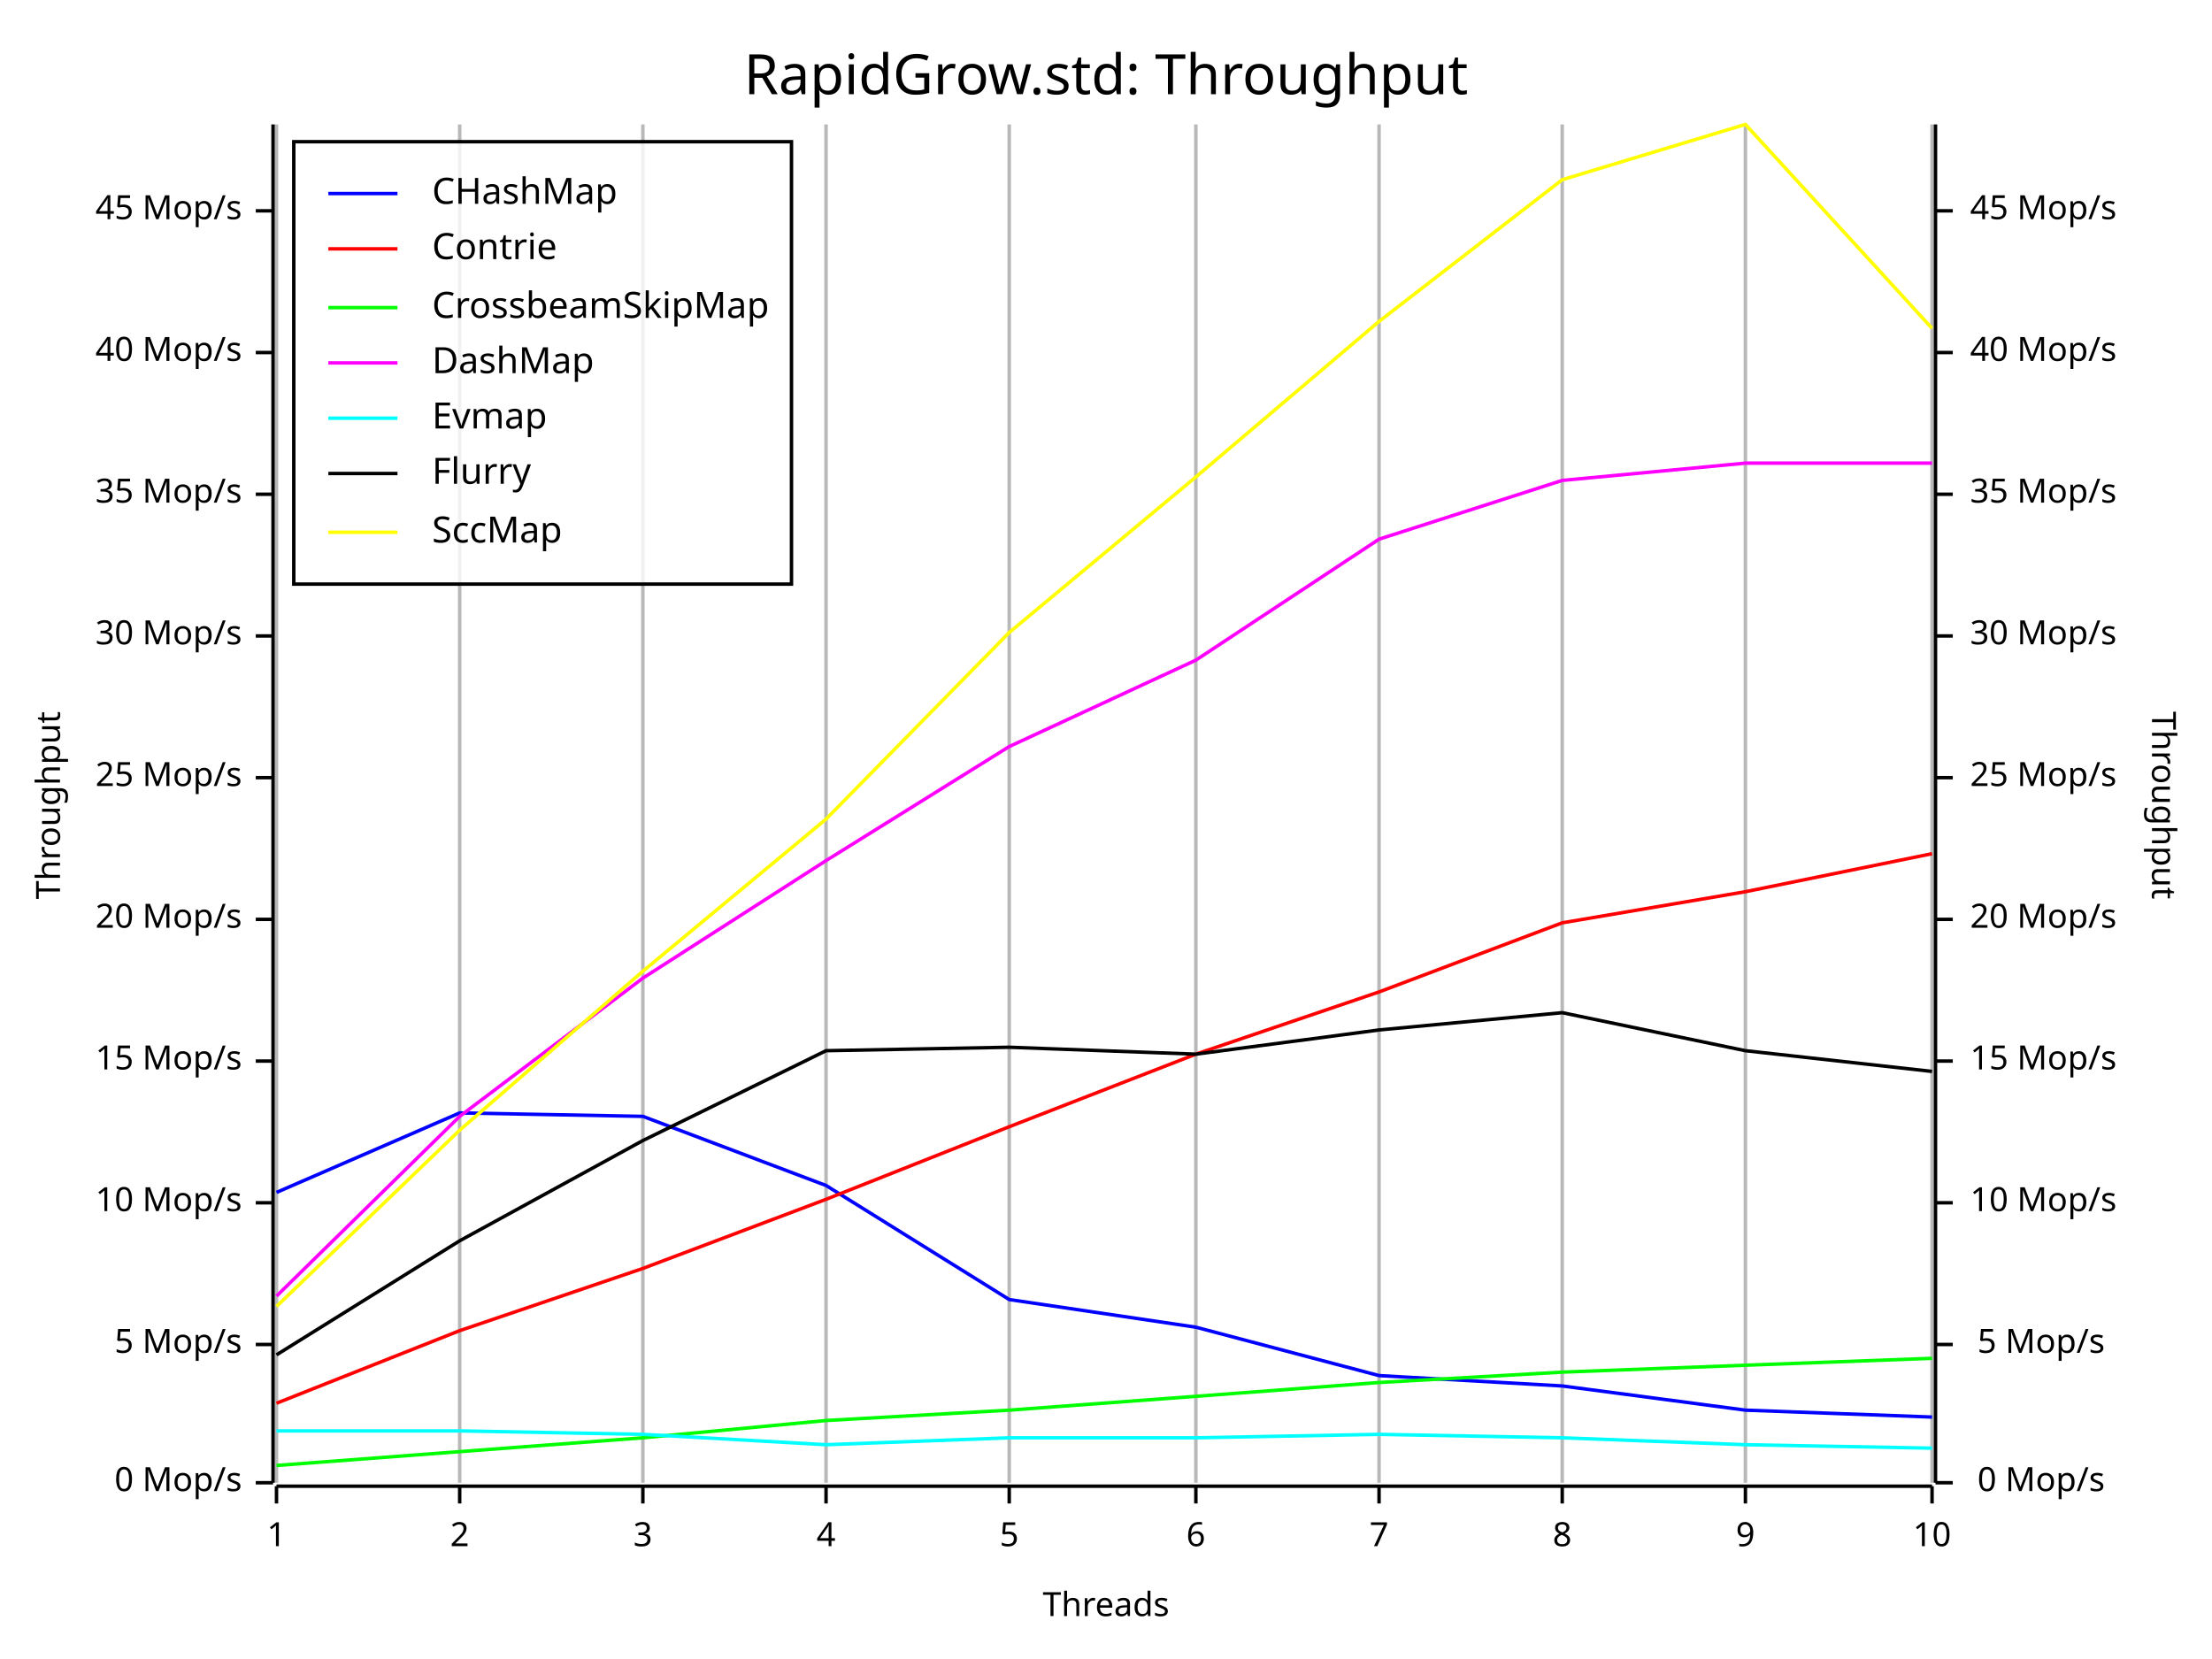
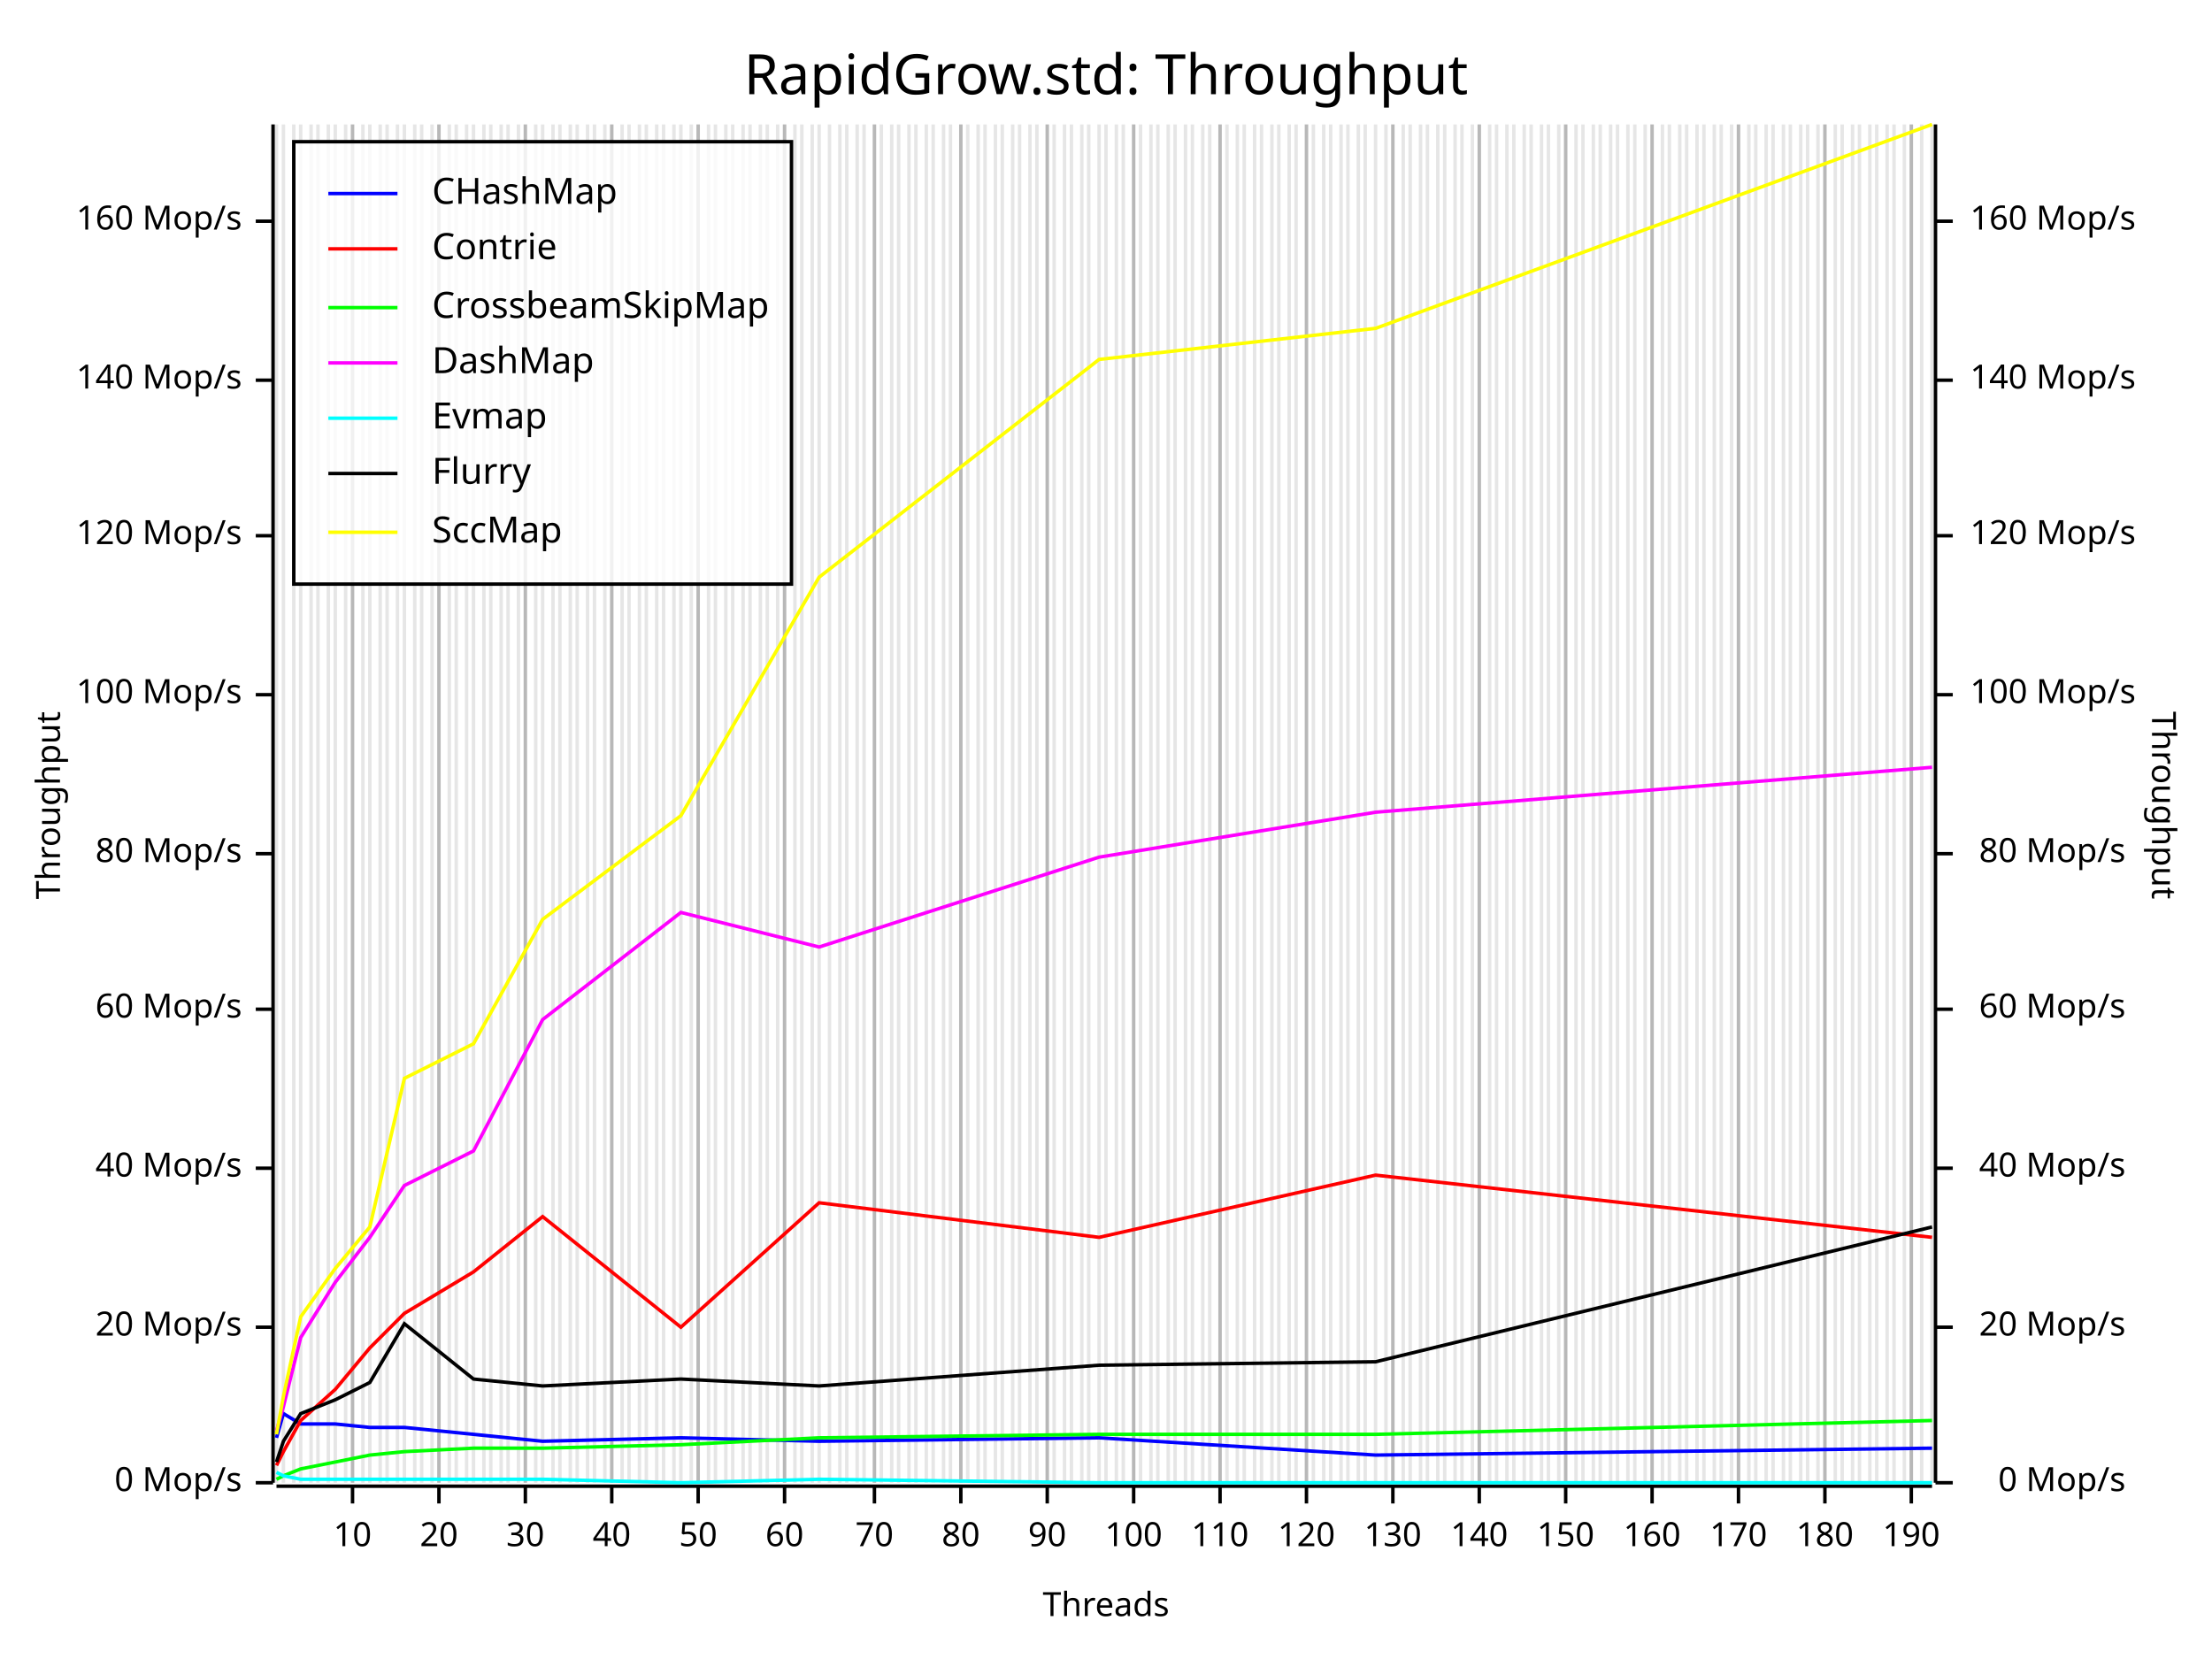
<svg xmlns="http://www.w3.org/2000/svg" width="640" height="480" viewBox="0 0 640 480">
  <rect x="0" y="0" width="640" height="480" opacity="1" fill="#FFFFFF" stroke="none" />
  <text x="320" y="15" dy="0.76em" text-anchor="middle" font-family="Fira Code" font-size="16.129" opacity="1" fill="#000000">
RapidGrow.std: Throughput
</text>
  <line opacity="0.1" stroke="#000000" stroke-width="1" x1="80" y1="429" x2="80" y2="36" />
-   <line opacity="0.1" stroke="#000000" stroke-width="1" x1="133" y1="429" x2="133" y2="36" />
-   <line opacity="0.1" stroke="#000000" stroke-width="1" x1="186" y1="429" x2="186" y2="36" />
-   <line opacity="0.1" stroke="#000000" stroke-width="1" x1="239" y1="429" x2="239" y2="36" />
-   <line opacity="0.1" stroke="#000000" stroke-width="1" x1="292" y1="429" x2="292" y2="36" />
-   <line opacity="0.1" stroke="#000000" stroke-width="1" x1="346" y1="429" x2="346" y2="36" />
-   <line opacity="0.1" stroke="#000000" stroke-width="1" x1="399" y1="429" x2="399" y2="36" />
-   <line opacity="0.1" stroke="#000000" stroke-width="1" x1="452" y1="429" x2="452" y2="36" />
-   <line opacity="0.1" stroke="#000000" stroke-width="1" x1="505" y1="429" x2="505" y2="36" />
+   <line opacity="0.1" stroke="#000000" stroke-width="1" x1="82" y1="429" x2="82" y2="36" />
+   <line opacity="0.1" stroke="#000000" stroke-width="1" x1="85" y1="429" x2="85" y2="36" />
+   <line opacity="0.1" stroke="#000000" stroke-width="1" x1="87" y1="429" x2="87" y2="36" />
+   <line opacity="0.1" stroke="#000000" stroke-width="1" x1="90" y1="429" x2="90" y2="36" />
+   <line opacity="0.1" stroke="#000000" stroke-width="1" x1="92" y1="429" x2="92" y2="36" />
+   <line opacity="0.1" stroke="#000000" stroke-width="1" x1="95" y1="429" x2="95" y2="36" />
+   <line opacity="0.1" stroke="#000000" stroke-width="1" x1="97" y1="429" x2="97" y2="36" />
+   <line opacity="0.1" stroke="#000000" stroke-width="1" x1="100" y1="429" x2="100" y2="36" />
+   <line opacity="0.1" stroke="#000000" stroke-width="1" x1="102" y1="429" x2="102" y2="36" />
+   <line opacity="0.1" stroke="#000000" stroke-width="1" x1="105" y1="429" x2="105" y2="36" />
+   <line opacity="0.1" stroke="#000000" stroke-width="1" x1="107" y1="429" x2="107" y2="36" />
+   <line opacity="0.1" stroke="#000000" stroke-width="1" x1="110" y1="429" x2="110" y2="36" />
+   <line opacity="0.1" stroke="#000000" stroke-width="1" x1="112" y1="429" x2="112" y2="36" />
+   <line opacity="0.1" stroke="#000000" stroke-width="1" x1="115" y1="429" x2="115" y2="36" />
+   <line opacity="0.1" stroke="#000000" stroke-width="1" x1="117" y1="429" x2="117" y2="36" />
+   <line opacity="0.1" stroke="#000000" stroke-width="1" x1="120" y1="429" x2="120" y2="36" />
+   <line opacity="0.1" stroke="#000000" stroke-width="1" x1="122" y1="429" x2="122" y2="36" />
+   <line opacity="0.1" stroke="#000000" stroke-width="1" x1="125" y1="429" x2="125" y2="36" />
+   <line opacity="0.1" stroke="#000000" stroke-width="1" x1="127" y1="429" x2="127" y2="36" />
+   <line opacity="0.1" stroke="#000000" stroke-width="1" x1="130" y1="429" x2="130" y2="36" />
+   <line opacity="0.1" stroke="#000000" stroke-width="1" x1="132" y1="429" x2="132" y2="36" />
+   <line opacity="0.1" stroke="#000000" stroke-width="1" x1="135" y1="429" x2="135" y2="36" />
+   <line opacity="0.1" stroke="#000000" stroke-width="1" x1="137" y1="429" x2="137" y2="36" />
+   <line opacity="0.1" stroke="#000000" stroke-width="1" x1="140" y1="429" x2="140" y2="36" />
+   <line opacity="0.1" stroke="#000000" stroke-width="1" x1="142" y1="429" x2="142" y2="36" />
+   <line opacity="0.1" stroke="#000000" stroke-width="1" x1="145" y1="429" x2="145" y2="36" />
+   <line opacity="0.1" stroke="#000000" stroke-width="1" x1="147" y1="429" x2="147" y2="36" />
+   <line opacity="0.1" stroke="#000000" stroke-width="1" x1="150" y1="429" x2="150" y2="36" />
+   <line opacity="0.1" stroke="#000000" stroke-width="1" x1="152" y1="429" x2="152" y2="36" />
+   <line opacity="0.1" stroke="#000000" stroke-width="1" x1="155" y1="429" x2="155" y2="36" />
+   <line opacity="0.1" stroke="#000000" stroke-width="1" x1="157" y1="429" x2="157" y2="36" />
+   <line opacity="0.1" stroke="#000000" stroke-width="1" x1="160" y1="429" x2="160" y2="36" />
+   <line opacity="0.1" stroke="#000000" stroke-width="1" x1="162" y1="429" x2="162" y2="36" />
+   <line opacity="0.1" stroke="#000000" stroke-width="1" x1="165" y1="429" x2="165" y2="36" />
+   <line opacity="0.1" stroke="#000000" stroke-width="1" x1="167" y1="429" x2="167" y2="36" />
+   <line opacity="0.1" stroke="#000000" stroke-width="1" x1="170" y1="429" x2="170" y2="36" />
+   <line opacity="0.1" stroke="#000000" stroke-width="1" x1="172" y1="429" x2="172" y2="36" />
+   <line opacity="0.1" stroke="#000000" stroke-width="1" x1="175" y1="429" x2="175" y2="36" />
+   <line opacity="0.1" stroke="#000000" stroke-width="1" x1="177" y1="429" x2="177" y2="36" />
+   <line opacity="0.1" stroke="#000000" stroke-width="1" x1="180" y1="429" x2="180" y2="36" />
+   <line opacity="0.1" stroke="#000000" stroke-width="1" x1="182" y1="429" x2="182" y2="36" />
+   <line opacity="0.1" stroke="#000000" stroke-width="1" x1="185" y1="429" x2="185" y2="36" />
+   <line opacity="0.1" stroke="#000000" stroke-width="1" x1="187" y1="429" x2="187" y2="36" />
+   <line opacity="0.1" stroke="#000000" stroke-width="1" x1="190" y1="429" x2="190" y2="36" />
+   <line opacity="0.1" stroke="#000000" stroke-width="1" x1="192" y1="429" x2="192" y2="36" />
+   <line opacity="0.1" stroke="#000000" stroke-width="1" x1="195" y1="429" x2="195" y2="36" />
+   <line opacity="0.1" stroke="#000000" stroke-width="1" x1="197" y1="429" x2="197" y2="36" />
+   <line opacity="0.1" stroke="#000000" stroke-width="1" x1="200" y1="429" x2="200" y2="36" />
+   <line opacity="0.1" stroke="#000000" stroke-width="1" x1="202" y1="429" x2="202" y2="36" />
+   <line opacity="0.1" stroke="#000000" stroke-width="1" x1="205" y1="429" x2="205" y2="36" />
+   <line opacity="0.1" stroke="#000000" stroke-width="1" x1="207" y1="429" x2="207" y2="36" />
+   <line opacity="0.1" stroke="#000000" stroke-width="1" x1="210" y1="429" x2="210" y2="36" />
+   <line opacity="0.1" stroke="#000000" stroke-width="1" x1="212" y1="429" x2="212" y2="36" />
+   <line opacity="0.1" stroke="#000000" stroke-width="1" x1="215" y1="429" x2="215" y2="36" />
+   <line opacity="0.1" stroke="#000000" stroke-width="1" x1="217" y1="429" x2="217" y2="36" />
+   <line opacity="0.1" stroke="#000000" stroke-width="1" x1="220" y1="429" x2="220" y2="36" />
+   <line opacity="0.1" stroke="#000000" stroke-width="1" x1="222" y1="429" x2="222" y2="36" />
+   <line opacity="0.1" stroke="#000000" stroke-width="1" x1="225" y1="429" x2="225" y2="36" />
+   <line opacity="0.1" stroke="#000000" stroke-width="1" x1="227" y1="429" x2="227" y2="36" />
+   <line opacity="0.1" stroke="#000000" stroke-width="1" x1="230" y1="429" x2="230" y2="36" />
+   <line opacity="0.1" stroke="#000000" stroke-width="1" x1="232" y1="429" x2="232" y2="36" />
+   <line opacity="0.1" stroke="#000000" stroke-width="1" x1="235" y1="429" x2="235" y2="36" />
+   <line opacity="0.1" stroke="#000000" stroke-width="1" x1="237" y1="429" x2="237" y2="36" />
+   <line opacity="0.1" stroke="#000000" stroke-width="1" x1="240" y1="429" x2="240" y2="36" />
+   <line opacity="0.1" stroke="#000000" stroke-width="1" x1="243" y1="429" x2="243" y2="36" />
+   <line opacity="0.1" stroke="#000000" stroke-width="1" x1="245" y1="429" x2="245" y2="36" />
+   <line opacity="0.1" stroke="#000000" stroke-width="1" x1="248" y1="429" x2="248" y2="36" />
+   <line opacity="0.1" stroke="#000000" stroke-width="1" x1="250" y1="429" x2="250" y2="36" />
+   <line opacity="0.1" stroke="#000000" stroke-width="1" x1="253" y1="429" x2="253" y2="36" />
+   <line opacity="0.1" stroke="#000000" stroke-width="1" x1="255" y1="429" x2="255" y2="36" />
+   <line opacity="0.1" stroke="#000000" stroke-width="1" x1="258" y1="429" x2="258" y2="36" />
+   <line opacity="0.1" stroke="#000000" stroke-width="1" x1="260" y1="429" x2="260" y2="36" />
+   <line opacity="0.1" stroke="#000000" stroke-width="1" x1="263" y1="429" x2="263" y2="36" />
+   <line opacity="0.1" stroke="#000000" stroke-width="1" x1="265" y1="429" x2="265" y2="36" />
+   <line opacity="0.1" stroke="#000000" stroke-width="1" x1="268" y1="429" x2="268" y2="36" />
+   <line opacity="0.1" stroke="#000000" stroke-width="1" x1="270" y1="429" x2="270" y2="36" />
+   <line opacity="0.1" stroke="#000000" stroke-width="1" x1="273" y1="429" x2="273" y2="36" />
+   <line opacity="0.1" stroke="#000000" stroke-width="1" x1="275" y1="429" x2="275" y2="36" />
+   <line opacity="0.1" stroke="#000000" stroke-width="1" x1="278" y1="429" x2="278" y2="36" />
+   <line opacity="0.1" stroke="#000000" stroke-width="1" x1="280" y1="429" x2="280" y2="36" />
+   <line opacity="0.1" stroke="#000000" stroke-width="1" x1="283" y1="429" x2="283" y2="36" />
+   <line opacity="0.1" stroke="#000000" stroke-width="1" x1="285" y1="429" x2="285" y2="36" />
+   <line opacity="0.1" stroke="#000000" stroke-width="1" x1="288" y1="429" x2="288" y2="36" />
+   <line opacity="0.1" stroke="#000000" stroke-width="1" x1="290" y1="429" x2="290" y2="36" />
+   <line opacity="0.1" stroke="#000000" stroke-width="1" x1="293" y1="429" x2="293" y2="36" />
+   <line opacity="0.1" stroke="#000000" stroke-width="1" x1="295" y1="429" x2="295" y2="36" />
+   <line opacity="0.1" stroke="#000000" stroke-width="1" x1="298" y1="429" x2="298" y2="36" />
+   <line opacity="0.1" stroke="#000000" stroke-width="1" x1="300" y1="429" x2="300" y2="36" />
+   <line opacity="0.1" stroke="#000000" stroke-width="1" x1="303" y1="429" x2="303" y2="36" />
+   <line opacity="0.1" stroke="#000000" stroke-width="1" x1="305" y1="429" x2="305" y2="36" />
+   <line opacity="0.1" stroke="#000000" stroke-width="1" x1="308" y1="429" x2="308" y2="36" />
+   <line opacity="0.1" stroke="#000000" stroke-width="1" x1="310" y1="429" x2="310" y2="36" />
+   <line opacity="0.1" stroke="#000000" stroke-width="1" x1="313" y1="429" x2="313" y2="36" />
+   <line opacity="0.1" stroke="#000000" stroke-width="1" x1="315" y1="429" x2="315" y2="36" />
+   <line opacity="0.1" stroke="#000000" stroke-width="1" x1="318" y1="429" x2="318" y2="36" />
+   <line opacity="0.1" stroke="#000000" stroke-width="1" x1="320" y1="429" x2="320" y2="36" />
+   <line opacity="0.1" stroke="#000000" stroke-width="1" x1="323" y1="429" x2="323" y2="36" />
+   <line opacity="0.1" stroke="#000000" stroke-width="1" x1="325" y1="429" x2="325" y2="36" />
+   <line opacity="0.1" stroke="#000000" stroke-width="1" x1="328" y1="429" x2="328" y2="36" />
+   <line opacity="0.1" stroke="#000000" stroke-width="1" x1="330" y1="429" x2="330" y2="36" />
+   <line opacity="0.1" stroke="#000000" stroke-width="1" x1="333" y1="429" x2="333" y2="36" />
+   <line opacity="0.1" stroke="#000000" stroke-width="1" x1="335" y1="429" x2="335" y2="36" />
+   <line opacity="0.1" stroke="#000000" stroke-width="1" x1="338" y1="429" x2="338" y2="36" />
+   <line opacity="0.1" stroke="#000000" stroke-width="1" x1="340" y1="429" x2="340" y2="36" />
+   <line opacity="0.1" stroke="#000000" stroke-width="1" x1="343" y1="429" x2="343" y2="36" />
+   <line opacity="0.1" stroke="#000000" stroke-width="1" x1="345" y1="429" x2="345" y2="36" />
+   <line opacity="0.1" stroke="#000000" stroke-width="1" x1="348" y1="429" x2="348" y2="36" />
+   <line opacity="0.1" stroke="#000000" stroke-width="1" x1="350" y1="429" x2="350" y2="36" />
+   <line opacity="0.1" stroke="#000000" stroke-width="1" x1="353" y1="429" x2="353" y2="36" />
+   <line opacity="0.1" stroke="#000000" stroke-width="1" x1="355" y1="429" x2="355" y2="36" />
+   <line opacity="0.1" stroke="#000000" stroke-width="1" x1="358" y1="429" x2="358" y2="36" />
+   <line opacity="0.1" stroke="#000000" stroke-width="1" x1="360" y1="429" x2="360" y2="36" />
+   <line opacity="0.1" stroke="#000000" stroke-width="1" x1="363" y1="429" x2="363" y2="36" />
+   <line opacity="0.1" stroke="#000000" stroke-width="1" x1="365" y1="429" x2="365" y2="36" />
+   <line opacity="0.1" stroke="#000000" stroke-width="1" x1="368" y1="429" x2="368" y2="36" />
+   <line opacity="0.1" stroke="#000000" stroke-width="1" x1="370" y1="429" x2="370" y2="36" />
+   <line opacity="0.1" stroke="#000000" stroke-width="1" x1="373" y1="429" x2="373" y2="36" />
+   <line opacity="0.1" stroke="#000000" stroke-width="1" x1="375" y1="429" x2="375" y2="36" />
+   <line opacity="0.1" stroke="#000000" stroke-width="1" x1="378" y1="429" x2="378" y2="36" />
+   <line opacity="0.1" stroke="#000000" stroke-width="1" x1="380" y1="429" x2="380" y2="36" />
+   <line opacity="0.1" stroke="#000000" stroke-width="1" x1="383" y1="429" x2="383" y2="36" />
+   <line opacity="0.1" stroke="#000000" stroke-width="1" x1="385" y1="429" x2="385" y2="36" />
+   <line opacity="0.1" stroke="#000000" stroke-width="1" x1="388" y1="429" x2="388" y2="36" />
+   <line opacity="0.1" stroke="#000000" stroke-width="1" x1="390" y1="429" x2="390" y2="36" />
+   <line opacity="0.1" stroke="#000000" stroke-width="1" x1="393" y1="429" x2="393" y2="36" />
+   <line opacity="0.1" stroke="#000000" stroke-width="1" x1="395" y1="429" x2="395" y2="36" />
+   <line opacity="0.1" stroke="#000000" stroke-width="1" x1="398" y1="429" x2="398" y2="36" />
+   <line opacity="0.1" stroke="#000000" stroke-width="1" x1="401" y1="429" x2="401" y2="36" />
+   <line opacity="0.1" stroke="#000000" stroke-width="1" x1="403" y1="429" x2="403" y2="36" />
+   <line opacity="0.1" stroke="#000000" stroke-width="1" x1="406" y1="429" x2="406" y2="36" />
+   <line opacity="0.1" stroke="#000000" stroke-width="1" x1="408" y1="429" x2="408" y2="36" />
+   <line opacity="0.1" stroke="#000000" stroke-width="1" x1="411" y1="429" x2="411" y2="36" />
+   <line opacity="0.1" stroke="#000000" stroke-width="1" x1="413" y1="429" x2="413" y2="36" />
+   <line opacity="0.1" stroke="#000000" stroke-width="1" x1="416" y1="429" x2="416" y2="36" />
+   <line opacity="0.1" stroke="#000000" stroke-width="1" x1="418" y1="429" x2="418" y2="36" />
+   <line opacity="0.1" stroke="#000000" stroke-width="1" x1="421" y1="429" x2="421" y2="36" />
+   <line opacity="0.1" stroke="#000000" stroke-width="1" x1="423" y1="429" x2="423" y2="36" />
+   <line opacity="0.1" stroke="#000000" stroke-width="1" x1="426" y1="429" x2="426" y2="36" />
+   <line opacity="0.1" stroke="#000000" stroke-width="1" x1="428" y1="429" x2="428" y2="36" />
+   <line opacity="0.1" stroke="#000000" stroke-width="1" x1="431" y1="429" x2="431" y2="36" />
+   <line opacity="0.1" stroke="#000000" stroke-width="1" x1="433" y1="429" x2="433" y2="36" />
+   <line opacity="0.1" stroke="#000000" stroke-width="1" x1="436" y1="429" x2="436" y2="36" />
+   <line opacity="0.1" stroke="#000000" stroke-width="1" x1="438" y1="429" x2="438" y2="36" />
+   <line opacity="0.1" stroke="#000000" stroke-width="1" x1="441" y1="429" x2="441" y2="36" />
+   <line opacity="0.1" stroke="#000000" stroke-width="1" x1="443" y1="429" x2="443" y2="36" />
+   <line opacity="0.1" stroke="#000000" stroke-width="1" x1="446" y1="429" x2="446" y2="36" />
+   <line opacity="0.1" stroke="#000000" stroke-width="1" x1="448" y1="429" x2="448" y2="36" />
+   <line opacity="0.1" stroke="#000000" stroke-width="1" x1="451" y1="429" x2="451" y2="36" />
+   <line opacity="0.1" stroke="#000000" stroke-width="1" x1="453" y1="429" x2="453" y2="36" />
+   <line opacity="0.1" stroke="#000000" stroke-width="1" x1="456" y1="429" x2="456" y2="36" />
+   <line opacity="0.1" stroke="#000000" stroke-width="1" x1="458" y1="429" x2="458" y2="36" />
+   <line opacity="0.1" stroke="#000000" stroke-width="1" x1="461" y1="429" x2="461" y2="36" />
+   <line opacity="0.1" stroke="#000000" stroke-width="1" x1="463" y1="429" x2="463" y2="36" />
+   <line opacity="0.1" stroke="#000000" stroke-width="1" x1="466" y1="429" x2="466" y2="36" />
+   <line opacity="0.1" stroke="#000000" stroke-width="1" x1="468" y1="429" x2="468" y2="36" />
+   <line opacity="0.1" stroke="#000000" stroke-width="1" x1="471" y1="429" x2="471" y2="36" />
+   <line opacity="0.1" stroke="#000000" stroke-width="1" x1="473" y1="429" x2="473" y2="36" />
+   <line opacity="0.1" stroke="#000000" stroke-width="1" x1="476" y1="429" x2="476" y2="36" />
+   <line opacity="0.1" stroke="#000000" stroke-width="1" x1="478" y1="429" x2="478" y2="36" />
+   <line opacity="0.1" stroke="#000000" stroke-width="1" x1="481" y1="429" x2="481" y2="36" />
+   <line opacity="0.1" stroke="#000000" stroke-width="1" x1="483" y1="429" x2="483" y2="36" />
+   <line opacity="0.1" stroke="#000000" stroke-width="1" x1="486" y1="429" x2="486" y2="36" />
+   <line opacity="0.1" stroke="#000000" stroke-width="1" x1="488" y1="429" x2="488" y2="36" />
+   <line opacity="0.1" stroke="#000000" stroke-width="1" x1="491" y1="429" x2="491" y2="36" />
+   <line opacity="0.1" stroke="#000000" stroke-width="1" x1="493" y1="429" x2="493" y2="36" />
+   <line opacity="0.1" stroke="#000000" stroke-width="1" x1="496" y1="429" x2="496" y2="36" />
+   <line opacity="0.1" stroke="#000000" stroke-width="1" x1="498" y1="429" x2="498" y2="36" />
+   <line opacity="0.1" stroke="#000000" stroke-width="1" x1="501" y1="429" x2="501" y2="36" />
+   <line opacity="0.1" stroke="#000000" stroke-width="1" x1="503" y1="429" x2="503" y2="36" />
+   <line opacity="0.1" stroke="#000000" stroke-width="1" x1="506" y1="429" x2="506" y2="36" />
+   <line opacity="0.1" stroke="#000000" stroke-width="1" x1="508" y1="429" x2="508" y2="36" />
+   <line opacity="0.1" stroke="#000000" stroke-width="1" x1="511" y1="429" x2="511" y2="36" />
+   <line opacity="0.1" stroke="#000000" stroke-width="1" x1="513" y1="429" x2="513" y2="36" />
+   <line opacity="0.1" stroke="#000000" stroke-width="1" x1="516" y1="429" x2="516" y2="36" />
+   <line opacity="0.1" stroke="#000000" stroke-width="1" x1="518" y1="429" x2="518" y2="36" />
+   <line opacity="0.1" stroke="#000000" stroke-width="1" x1="521" y1="429" x2="521" y2="36" />
+   <line opacity="0.1" stroke="#000000" stroke-width="1" x1="523" y1="429" x2="523" y2="36" />
+   <line opacity="0.1" stroke="#000000" stroke-width="1" x1="526" y1="429" x2="526" y2="36" />
+   <line opacity="0.1" stroke="#000000" stroke-width="1" x1="528" y1="429" x2="528" y2="36" />
+   <line opacity="0.1" stroke="#000000" stroke-width="1" x1="531" y1="429" x2="531" y2="36" />
+   <line opacity="0.1" stroke="#000000" stroke-width="1" x1="533" y1="429" x2="533" y2="36" />
+   <line opacity="0.1" stroke="#000000" stroke-width="1" x1="536" y1="429" x2="536" y2="36" />
+   <line opacity="0.1" stroke="#000000" stroke-width="1" x1="538" y1="429" x2="538" y2="36" />
+   <line opacity="0.1" stroke="#000000" stroke-width="1" x1="541" y1="429" x2="541" y2="36" />
+   <line opacity="0.1" stroke="#000000" stroke-width="1" x1="543" y1="429" x2="543" y2="36" />
+   <line opacity="0.1" stroke="#000000" stroke-width="1" x1="546" y1="429" x2="546" y2="36" />
+   <line opacity="0.1" stroke="#000000" stroke-width="1" x1="548" y1="429" x2="548" y2="36" />
+   <line opacity="0.1" stroke="#000000" stroke-width="1" x1="551" y1="429" x2="551" y2="36" />
+   <line opacity="0.1" stroke="#000000" stroke-width="1" x1="553" y1="429" x2="553" y2="36" />
+   <line opacity="0.1" stroke="#000000" stroke-width="1" x1="556" y1="429" x2="556" y2="36" />
  <line opacity="0.1" stroke="#000000" stroke-width="1" x1="559" y1="429" x2="559" y2="36" />
  <text x="10" y="233" dy="0.76em" text-anchor="middle" font-family="sans-serif" font-size="9.677" opacity="1" fill="#000000" transform="rotate(270, 10, 233)">
Throughput
</text>
  <text x="320" y="470" dy="-0.5ex" text-anchor="middle" font-family="sans-serif" font-size="9.677" opacity="1" fill="#000000">
Threads
</text>
  <text x="630" y="233" dy="0.76em" text-anchor="middle" font-family="sans-serif" font-size="9.677" opacity="1" fill="#000000" transform="rotate(90, 630, 233)">
Throughput
</text>
-   <line opacity="0.2" stroke="#000000" stroke-width="1" x1="80" y1="429" x2="80" y2="36" />
-   <line opacity="0.2" stroke="#000000" stroke-width="1" x1="133" y1="429" x2="133" y2="36" />
-   <line opacity="0.2" stroke="#000000" stroke-width="1" x1="186" y1="429" x2="186" y2="36" />
-   <line opacity="0.2" stroke="#000000" stroke-width="1" x1="239" y1="429" x2="239" y2="36" />
-   <line opacity="0.2" stroke="#000000" stroke-width="1" x1="292" y1="429" x2="292" y2="36" />
-   <line opacity="0.2" stroke="#000000" stroke-width="1" x1="346" y1="429" x2="346" y2="36" />
-   <line opacity="0.2" stroke="#000000" stroke-width="1" x1="399" y1="429" x2="399" y2="36" />
-   <line opacity="0.2" stroke="#000000" stroke-width="1" x1="452" y1="429" x2="452" y2="36" />
-   <line opacity="0.2" stroke="#000000" stroke-width="1" x1="505" y1="429" x2="505" y2="36" />
-   <line opacity="0.2" stroke="#000000" stroke-width="1" x1="559" y1="429" x2="559" y2="36" />
+   <line opacity="0.2" stroke="#000000" stroke-width="1" x1="102" y1="429" x2="102" y2="36" />
+   <line opacity="0.2" stroke="#000000" stroke-width="1" x1="127" y1="429" x2="127" y2="36" />
+   <line opacity="0.2" stroke="#000000" stroke-width="1" x1="152" y1="429" x2="152" y2="36" />
+   <line opacity="0.2" stroke="#000000" stroke-width="1" x1="177" y1="429" x2="177" y2="36" />
+   <line opacity="0.2" stroke="#000000" stroke-width="1" x1="202" y1="429" x2="202" y2="36" />
+   <line opacity="0.2" stroke="#000000" stroke-width="1" x1="227" y1="429" x2="227" y2="36" />
+   <line opacity="0.2" stroke="#000000" stroke-width="1" x1="253" y1="429" x2="253" y2="36" />
+   <line opacity="0.2" stroke="#000000" stroke-width="1" x1="278" y1="429" x2="278" y2="36" />
+   <line opacity="0.2" stroke="#000000" stroke-width="1" x1="303" y1="429" x2="303" y2="36" />
+   <line opacity="0.2" stroke="#000000" stroke-width="1" x1="328" y1="429" x2="328" y2="36" />
+   <line opacity="0.2" stroke="#000000" stroke-width="1" x1="353" y1="429" x2="353" y2="36" />
+   <line opacity="0.2" stroke="#000000" stroke-width="1" x1="378" y1="429" x2="378" y2="36" />
+   <line opacity="0.2" stroke="#000000" stroke-width="1" x1="403" y1="429" x2="403" y2="36" />
+   <line opacity="0.2" stroke="#000000" stroke-width="1" x1="428" y1="429" x2="428" y2="36" />
+   <line opacity="0.2" stroke="#000000" stroke-width="1" x1="453" y1="429" x2="453" y2="36" />
+   <line opacity="0.2" stroke="#000000" stroke-width="1" x1="478" y1="429" x2="478" y2="36" />
+   <line opacity="0.2" stroke="#000000" stroke-width="1" x1="503" y1="429" x2="503" y2="36" />
+   <line opacity="0.2" stroke="#000000" stroke-width="1" x1="528" y1="429" x2="528" y2="36" />
+   <line opacity="0.2" stroke="#000000" stroke-width="1" x1="553" y1="429" x2="553" y2="36" />
  <polyline fill="none" opacity="1" stroke="#000000" stroke-width="1" points="79,36 79,429 " />
  <text x="70" y="429" dy="0.5ex" text-anchor="end" font-family="sans-serif" font-size="9.677" opacity="1" fill="#000000">
0 Mop/s
</text>
  <polyline fill="none" opacity="1" stroke="#000000" stroke-width="1" points="74,429 79,429 " />
-   <text x="70" y="389" dy="0.5ex" text-anchor="end" font-family="sans-serif" font-size="9.677" opacity="1" fill="#000000">
- 5 Mop/s
- </text>
-   <polyline fill="none" opacity="1" stroke="#000000" stroke-width="1" points="74,389 79,389 " />
-   <text x="70" y="348" dy="0.5ex" text-anchor="end" font-family="sans-serif" font-size="9.677" opacity="1" fill="#000000">
- 10 Mop/s
- </text>
-   <polyline fill="none" opacity="1" stroke="#000000" stroke-width="1" points="74,348 79,348 " />
-   <text x="70" y="307" dy="0.5ex" text-anchor="end" font-family="sans-serif" font-size="9.677" opacity="1" fill="#000000">
- 15 Mop/s
- </text>
-   <polyline fill="none" opacity="1" stroke="#000000" stroke-width="1" points="74,307 79,307 " />
-   <text x="70" y="266" dy="0.5ex" text-anchor="end" font-family="sans-serif" font-size="9.677" opacity="1" fill="#000000">
+   <text x="70" y="384" dy="0.5ex" text-anchor="end" font-family="sans-serif" font-size="9.677" opacity="1" fill="#000000">
20 Mop/s
</text>
-   <polyline fill="none" opacity="1" stroke="#000000" stroke-width="1" points="74,266 79,266 " />
-   <text x="70" y="225" dy="0.5ex" text-anchor="end" font-family="sans-serif" font-size="9.677" opacity="1" fill="#000000">
- 25 Mop/s
- </text>
-   <polyline fill="none" opacity="1" stroke="#000000" stroke-width="1" points="74,225 79,225 " />
-   <text x="70" y="184" dy="0.5ex" text-anchor="end" font-family="sans-serif" font-size="9.677" opacity="1" fill="#000000">
- 30 Mop/s
- </text>
-   <polyline fill="none" opacity="1" stroke="#000000" stroke-width="1" points="74,184 79,184 " />
-   <text x="70" y="143" dy="0.5ex" text-anchor="end" font-family="sans-serif" font-size="9.677" opacity="1" fill="#000000">
- 35 Mop/s
- </text>
-   <polyline fill="none" opacity="1" stroke="#000000" stroke-width="1" points="74,143 79,143 " />
-   <text x="70" y="102" dy="0.5ex" text-anchor="end" font-family="sans-serif" font-size="9.677" opacity="1" fill="#000000">
+   <polyline fill="none" opacity="1" stroke="#000000" stroke-width="1" points="74,384 79,384 " />
+   <text x="70" y="338" dy="0.5ex" text-anchor="end" font-family="sans-serif" font-size="9.677" opacity="1" fill="#000000">
40 Mop/s
</text>
-   <polyline fill="none" opacity="1" stroke="#000000" stroke-width="1" points="74,102 79,102 " />
-   <text x="70" y="61" dy="0.5ex" text-anchor="end" font-family="sans-serif" font-size="9.677" opacity="1" fill="#000000">
- 45 Mop/s
- </text>
-   <polyline fill="none" opacity="1" stroke="#000000" stroke-width="1" points="74,61 79,61 " />
+   <polyline fill="none" opacity="1" stroke="#000000" stroke-width="1" points="74,338 79,338 " />
+   <text x="70" y="292" dy="0.5ex" text-anchor="end" font-family="sans-serif" font-size="9.677" opacity="1" fill="#000000">
+ 60 Mop/s
+ </text>
+   <polyline fill="none" opacity="1" stroke="#000000" stroke-width="1" points="74,292 79,292 " />
+   <text x="70" y="247" dy="0.5ex" text-anchor="end" font-family="sans-serif" font-size="9.677" opacity="1" fill="#000000">
+ 80 Mop/s
+ </text>
+   <polyline fill="none" opacity="1" stroke="#000000" stroke-width="1" points="74,247 79,247 " />
+   <text x="70" y="201" dy="0.5ex" text-anchor="end" font-family="sans-serif" font-size="9.677" opacity="1" fill="#000000">
+ 100 Mop/s
+ </text>
+   <polyline fill="none" opacity="1" stroke="#000000" stroke-width="1" points="74,201 79,201 " />
+   <text x="70" y="155" dy="0.5ex" text-anchor="end" font-family="sans-serif" font-size="9.677" opacity="1" fill="#000000">
+ 120 Mop/s
+ </text>
+   <polyline fill="none" opacity="1" stroke="#000000" stroke-width="1" points="74,155 79,155 " />
+   <text x="70" y="110" dy="0.5ex" text-anchor="end" font-family="sans-serif" font-size="9.677" opacity="1" fill="#000000">
+ 140 Mop/s
+ </text>
+   <polyline fill="none" opacity="1" stroke="#000000" stroke-width="1" points="74,110 79,110 " />
+   <text x="70" y="64" dy="0.5ex" text-anchor="end" font-family="sans-serif" font-size="9.677" opacity="1" fill="#000000">
+ 160 Mop/s
+ </text>
+   <polyline fill="none" opacity="1" stroke="#000000" stroke-width="1" points="74,64 79,64 " />
  <polyline fill="none" opacity="1" stroke="#000000" stroke-width="1" points="80,430 559,430 " />
-   <text x="80" y="440" dy="0.76em" text-anchor="middle" font-family="sans-serif" font-size="9.677" opacity="1" fill="#000000">
- 1
- </text>
-   <polyline fill="none" opacity="1" stroke="#000000" stroke-width="1" points="80,430 80,435 " />
-   <text x="133" y="440" dy="0.76em" text-anchor="middle" font-family="sans-serif" font-size="9.677" opacity="1" fill="#000000">
- 2
- </text>
-   <polyline fill="none" opacity="1" stroke="#000000" stroke-width="1" points="133,430 133,435 " />
-   <text x="186" y="440" dy="0.76em" text-anchor="middle" font-family="sans-serif" font-size="9.677" opacity="1" fill="#000000">
- 3
- </text>
-   <polyline fill="none" opacity="1" stroke="#000000" stroke-width="1" points="186,430 186,435 " />
-   <text x="239" y="440" dy="0.76em" text-anchor="middle" font-family="sans-serif" font-size="9.677" opacity="1" fill="#000000">
- 4
- </text>
-   <polyline fill="none" opacity="1" stroke="#000000" stroke-width="1" points="239,430 239,435 " />
-   <text x="292" y="440" dy="0.76em" text-anchor="middle" font-family="sans-serif" font-size="9.677" opacity="1" fill="#000000">
- 5
- </text>
-   <polyline fill="none" opacity="1" stroke="#000000" stroke-width="1" points="292,430 292,435 " />
-   <text x="346" y="440" dy="0.76em" text-anchor="middle" font-family="sans-serif" font-size="9.677" opacity="1" fill="#000000">
- 6
- </text>
-   <polyline fill="none" opacity="1" stroke="#000000" stroke-width="1" points="346,430 346,435 " />
-   <text x="399" y="440" dy="0.76em" text-anchor="middle" font-family="sans-serif" font-size="9.677" opacity="1" fill="#000000">
- 7
- </text>
-   <polyline fill="none" opacity="1" stroke="#000000" stroke-width="1" points="399,430 399,435 " />
-   <text x="452" y="440" dy="0.76em" text-anchor="middle" font-family="sans-serif" font-size="9.677" opacity="1" fill="#000000">
- 8
- </text>
-   <polyline fill="none" opacity="1" stroke="#000000" stroke-width="1" points="452,430 452,435 " />
-   <text x="505" y="440" dy="0.76em" text-anchor="middle" font-family="sans-serif" font-size="9.677" opacity="1" fill="#000000">
- 9
- </text>
-   <polyline fill="none" opacity="1" stroke="#000000" stroke-width="1" points="505,430 505,435 " />
-   <text x="559" y="440" dy="0.76em" text-anchor="middle" font-family="sans-serif" font-size="9.677" opacity="1" fill="#000000">
+   <text x="102" y="440" dy="0.76em" text-anchor="middle" font-family="sans-serif" font-size="9.677" opacity="1" fill="#000000">
10
</text>
-   <polyline fill="none" opacity="1" stroke="#000000" stroke-width="1" points="559,430 559,435 " />
+   <polyline fill="none" opacity="1" stroke="#000000" stroke-width="1" points="102,430 102,435 " />
+   <text x="127" y="440" dy="0.76em" text-anchor="middle" font-family="sans-serif" font-size="9.677" opacity="1" fill="#000000">
+ 20
+ </text>
+   <polyline fill="none" opacity="1" stroke="#000000" stroke-width="1" points="127,430 127,435 " />
+   <text x="152" y="440" dy="0.76em" text-anchor="middle" font-family="sans-serif" font-size="9.677" opacity="1" fill="#000000">
+ 30
+ </text>
+   <polyline fill="none" opacity="1" stroke="#000000" stroke-width="1" points="152,430 152,435 " />
+   <text x="177" y="440" dy="0.76em" text-anchor="middle" font-family="sans-serif" font-size="9.677" opacity="1" fill="#000000">
+ 40
+ </text>
+   <polyline fill="none" opacity="1" stroke="#000000" stroke-width="1" points="177,430 177,435 " />
+   <text x="202" y="440" dy="0.76em" text-anchor="middle" font-family="sans-serif" font-size="9.677" opacity="1" fill="#000000">
+ 50
+ </text>
+   <polyline fill="none" opacity="1" stroke="#000000" stroke-width="1" points="202,430 202,435 " />
+   <text x="227" y="440" dy="0.76em" text-anchor="middle" font-family="sans-serif" font-size="9.677" opacity="1" fill="#000000">
+ 60
+ </text>
+   <polyline fill="none" opacity="1" stroke="#000000" stroke-width="1" points="227,430 227,435 " />
+   <text x="253" y="440" dy="0.76em" text-anchor="middle" font-family="sans-serif" font-size="9.677" opacity="1" fill="#000000">
+ 70
+ </text>
+   <polyline fill="none" opacity="1" stroke="#000000" stroke-width="1" points="253,430 253,435 " />
+   <text x="278" y="440" dy="0.76em" text-anchor="middle" font-family="sans-serif" font-size="9.677" opacity="1" fill="#000000">
+ 80
+ </text>
+   <polyline fill="none" opacity="1" stroke="#000000" stroke-width="1" points="278,430 278,435 " />
+   <text x="303" y="440" dy="0.76em" text-anchor="middle" font-family="sans-serif" font-size="9.677" opacity="1" fill="#000000">
+ 90
+ </text>
+   <polyline fill="none" opacity="1" stroke="#000000" stroke-width="1" points="303,430 303,435 " />
+   <text x="328" y="440" dy="0.76em" text-anchor="middle" font-family="sans-serif" font-size="9.677" opacity="1" fill="#000000">
+ 100
+ </text>
+   <polyline fill="none" opacity="1" stroke="#000000" stroke-width="1" points="328,430 328,435 " />
+   <text x="353" y="440" dy="0.76em" text-anchor="middle" font-family="sans-serif" font-size="9.677" opacity="1" fill="#000000">
+ 110
+ </text>
+   <polyline fill="none" opacity="1" stroke="#000000" stroke-width="1" points="353,430 353,435 " />
+   <text x="378" y="440" dy="0.76em" text-anchor="middle" font-family="sans-serif" font-size="9.677" opacity="1" fill="#000000">
+ 120
+ </text>
+   <polyline fill="none" opacity="1" stroke="#000000" stroke-width="1" points="378,430 378,435 " />
+   <text x="403" y="440" dy="0.76em" text-anchor="middle" font-family="sans-serif" font-size="9.677" opacity="1" fill="#000000">
+ 130
+ </text>
+   <polyline fill="none" opacity="1" stroke="#000000" stroke-width="1" points="403,430 403,435 " />
+   <text x="428" y="440" dy="0.76em" text-anchor="middle" font-family="sans-serif" font-size="9.677" opacity="1" fill="#000000">
+ 140
+ </text>
+   <polyline fill="none" opacity="1" stroke="#000000" stroke-width="1" points="428,430 428,435 " />
+   <text x="453" y="440" dy="0.76em" text-anchor="middle" font-family="sans-serif" font-size="9.677" opacity="1" fill="#000000">
+ 150
+ </text>
+   <polyline fill="none" opacity="1" stroke="#000000" stroke-width="1" points="453,430 453,435 " />
+   <text x="478" y="440" dy="0.76em" text-anchor="middle" font-family="sans-serif" font-size="9.677" opacity="1" fill="#000000">
+ 160
+ </text>
+   <polyline fill="none" opacity="1" stroke="#000000" stroke-width="1" points="478,430 478,435 " />
+   <text x="503" y="440" dy="0.76em" text-anchor="middle" font-family="sans-serif" font-size="9.677" opacity="1" fill="#000000">
+ 170
+ </text>
+   <polyline fill="none" opacity="1" stroke="#000000" stroke-width="1" points="503,430 503,435 " />
+   <text x="528" y="440" dy="0.76em" text-anchor="middle" font-family="sans-serif" font-size="9.677" opacity="1" fill="#000000">
+ 180
+ </text>
+   <polyline fill="none" opacity="1" stroke="#000000" stroke-width="1" points="528,430 528,435 " />
+   <text x="553" y="440" dy="0.76em" text-anchor="middle" font-family="sans-serif" font-size="9.677" opacity="1" fill="#000000">
+ 190
+ </text>
+   <polyline fill="none" opacity="1" stroke="#000000" stroke-width="1" points="553,430 553,435 " />
  <polyline fill="none" opacity="1" stroke="#000000" stroke-width="1" points="560,36 560,429 " />
-   <text x="609" y="429" dy="0.5ex" text-anchor="end" font-family="sans-serif" font-size="9.677" opacity="1" fill="#000000">
+   <text x="615" y="429" dy="0.5ex" text-anchor="end" font-family="sans-serif" font-size="9.677" opacity="1" fill="#000000">
0 Mop/s
</text>
  <polyline fill="none" opacity="1" stroke="#000000" stroke-width="1" points="560,429 565,429 " />
-   <text x="609" y="389" dy="0.5ex" text-anchor="end" font-family="sans-serif" font-size="9.677" opacity="1" fill="#000000">
- 5 Mop/s
- </text>
-   <polyline fill="none" opacity="1" stroke="#000000" stroke-width="1" points="560,389 565,389 " />
-   <text x="570" y="348" dy="0.5ex" text-anchor="start" font-family="sans-serif" font-size="9.677" opacity="1" fill="#000000">
- 10 Mop/s
- </text>
-   <polyline fill="none" opacity="1" stroke="#000000" stroke-width="1" points="560,348 565,348 " />
-   <text x="570" y="307" dy="0.5ex" text-anchor="start" font-family="sans-serif" font-size="9.677" opacity="1" fill="#000000">
- 15 Mop/s
- </text>
-   <polyline fill="none" opacity="1" stroke="#000000" stroke-width="1" points="560,307 565,307 " />
-   <text x="570" y="266" dy="0.5ex" text-anchor="start" font-family="sans-serif" font-size="9.677" opacity="1" fill="#000000">
+   <text x="615" y="384" dy="0.5ex" text-anchor="end" font-family="sans-serif" font-size="9.677" opacity="1" fill="#000000">
20 Mop/s
</text>
-   <polyline fill="none" opacity="1" stroke="#000000" stroke-width="1" points="560,266 565,266 " />
-   <text x="570" y="225" dy="0.5ex" text-anchor="start" font-family="sans-serif" font-size="9.677" opacity="1" fill="#000000">
- 25 Mop/s
- </text>
-   <polyline fill="none" opacity="1" stroke="#000000" stroke-width="1" points="560,225 565,225 " />
-   <text x="570" y="184" dy="0.5ex" text-anchor="start" font-family="sans-serif" font-size="9.677" opacity="1" fill="#000000">
- 30 Mop/s
- </text>
-   <polyline fill="none" opacity="1" stroke="#000000" stroke-width="1" points="560,184 565,184 " />
-   <text x="570" y="143" dy="0.5ex" text-anchor="start" font-family="sans-serif" font-size="9.677" opacity="1" fill="#000000">
- 35 Mop/s
- </text>
-   <polyline fill="none" opacity="1" stroke="#000000" stroke-width="1" points="560,143 565,143 " />
-   <text x="570" y="102" dy="0.5ex" text-anchor="start" font-family="sans-serif" font-size="9.677" opacity="1" fill="#000000">
+   <polyline fill="none" opacity="1" stroke="#000000" stroke-width="1" points="560,384 565,384 " />
+   <text x="615" y="338" dy="0.5ex" text-anchor="end" font-family="sans-serif" font-size="9.677" opacity="1" fill="#000000">
40 Mop/s
</text>
-   <polyline fill="none" opacity="1" stroke="#000000" stroke-width="1" points="560,102 565,102 " />
-   <text x="570" y="61" dy="0.5ex" text-anchor="start" font-family="sans-serif" font-size="9.677" opacity="1" fill="#000000">
- 45 Mop/s
- </text>
-   <polyline fill="none" opacity="1" stroke="#000000" stroke-width="1" points="560,61 565,61 " />
-   <polyline fill="none" opacity="1" stroke="#0000FF" stroke-width="1" points="80,345 133,322 186,323 239,343 292,376 346,384 399,398 452,401 505,408 559,410 " />
-   <polyline fill="none" opacity="1" stroke="#FF0000" stroke-width="1" points="80,406 133,385 186,367 239,347 292,326 346,305 399,287 452,267 505,258 559,247 " />
-   <polyline fill="none" opacity="1" stroke="#00FF00" stroke-width="1" points="80,424 133,420 186,416 239,411 292,408 346,404 399,400 452,397 505,395 559,393 " />
-   <polyline fill="none" opacity="1" stroke="#FF00FF" stroke-width="1" points="80,375 133,323 186,283 239,249 292,216 346,191 399,156 452,139 505,134 559,134 " />
-   <polyline fill="none" opacity="1" stroke="#00FFFF" stroke-width="1" points="80,414 133,414 186,415 239,418 292,416 346,416 399,415 452,416 505,418 559,419 " />
-   <polyline fill="none" opacity="1" stroke="#000000" stroke-width="1" points="80,392 133,359 186,330 239,304 292,303 346,305 399,298 452,293 505,304 559,310 " />
-   <polyline fill="none" opacity="1" stroke="#FFFF00" stroke-width="1" points="80,378 133,327 186,281 239,237 292,183 346,138 399,93 452,52 505,36 559,95 " />
+   <polyline fill="none" opacity="1" stroke="#000000" stroke-width="1" points="560,338 565,338 " />
+   <text x="615" y="292" dy="0.5ex" text-anchor="end" font-family="sans-serif" font-size="9.677" opacity="1" fill="#000000">
+ 60 Mop/s
+ </text>
+   <polyline fill="none" opacity="1" stroke="#000000" stroke-width="1" points="560,292 565,292 " />
+   <text x="615" y="247" dy="0.5ex" text-anchor="end" font-family="sans-serif" font-size="9.677" opacity="1" fill="#000000">
+ 80 Mop/s
+ </text>
+   <polyline fill="none" opacity="1" stroke="#000000" stroke-width="1" points="560,247 565,247 " />
+   <text x="570" y="201" dy="0.5ex" text-anchor="start" font-family="sans-serif" font-size="9.677" opacity="1" fill="#000000">
+ 100 Mop/s
+ </text>
+   <polyline fill="none" opacity="1" stroke="#000000" stroke-width="1" points="560,201 565,201 " />
+   <text x="570" y="155" dy="0.5ex" text-anchor="start" font-family="sans-serif" font-size="9.677" opacity="1" fill="#000000">
+ 120 Mop/s
+ </text>
+   <polyline fill="none" opacity="1" stroke="#000000" stroke-width="1" points="560,155 565,155 " />
+   <text x="570" y="110" dy="0.5ex" text-anchor="start" font-family="sans-serif" font-size="9.677" opacity="1" fill="#000000">
+ 140 Mop/s
+ </text>
+   <polyline fill="none" opacity="1" stroke="#000000" stroke-width="1" points="560,110 565,110 " />
+   <text x="570" y="64" dy="0.5ex" text-anchor="start" font-family="sans-serif" font-size="9.677" opacity="1" fill="#000000">
+ 160 Mop/s
+ </text>
+   <polyline fill="none" opacity="1" stroke="#000000" stroke-width="1" points="560,64 565,64 " />
+   <polyline fill="none" opacity="1" stroke="#0000FF" stroke-width="1" points="80,416 82,409 87,412 97,412 107,413 117,413 137,415 157,417 197,416 237,417 318,416 398,421 559,419 " />
+   <polyline fill="none" opacity="1" stroke="#FF0000" stroke-width="1" points="80,424 82,420 87,411 97,402 107,390 117,380 137,368 157,352 197,384 237,348 318,358 398,340 559,358 " />
+   <polyline fill="none" opacity="1" stroke="#00FF00" stroke-width="1" points="80,428 82,427 87,425 97,423 107,421 117,420 137,419 157,419 197,418 237,416 318,415 398,415 559,411 " />
+   <polyline fill="none" opacity="1" stroke="#FF00FF" stroke-width="1" points="80,414 82,407 87,387 97,371 107,358 117,343 137,333 157,295 197,264 237,274 318,248 398,235 559,222 " />
+   <polyline fill="none" opacity="1" stroke="#00FFFF" stroke-width="1" points="80,426 82,427 87,428 97,428 107,428 117,428 137,428 157,428 197,429 237,428 318,429 398,429 559,429 " />
+   <polyline fill="none" opacity="1" stroke="#000000" stroke-width="1" points="80,423 82,417 87,409 97,405 107,400 117,383 137,399 157,401 197,399 237,401 318,395 398,394 559,355 " />
+   <polyline fill="none" opacity="1" stroke="#FFFF00" stroke-width="1" points="80,415 82,404 87,381 97,367 107,355 117,312 137,302 157,266 197,236 237,167 318,104 398,95 559,36 " />
  <rect x="85" y="41" width="144" height="128" opacity="0.8" fill="#FFFFFF" stroke="none" />
  <rect x="85" y="41" width="144" height="128" opacity="1" fill="none" stroke="#000000" />
  <text x="125" y="51" dy="0.76em" text-anchor="start" font-family="Fira Code" font-size="10.484" opacity="1" fill="#000000">
CHashMap
</text>
  <text x="125" y="67" dy="0.76em" text-anchor="start" font-family="Fira Code" font-size="10.484" opacity="1" fill="#000000">
Contrie
</text>
  <text x="125" y="84" dy="0.76em" text-anchor="start" font-family="Fira Code" font-size="10.484" opacity="1" fill="#000000">
CrossbeamSkipMap
</text>
  <text x="125" y="100" dy="0.76em" text-anchor="start" font-family="Fira Code" font-size="10.484" opacity="1" fill="#000000">
DashMap
</text>
  <text x="125" y="116" dy="0.76em" text-anchor="start" font-family="Fira Code" font-size="10.484" opacity="1" fill="#000000">
Evmap
</text>
  <text x="125" y="132" dy="0.76em" text-anchor="start" font-family="Fira Code" font-size="10.484" opacity="1" fill="#000000">
Flurry
</text>
  <text x="125" y="149" dy="0.76em" text-anchor="start" font-family="Fira Code" font-size="10.484" opacity="1" fill="#000000">
SccMap
</text>
  <polyline fill="none" opacity="1" stroke="#0000FF" stroke-width="1" points="95,56 115,56 " />
  <polyline fill="none" opacity="1" stroke="#FF0000" stroke-width="1" points="95,72 115,72 " />
  <polyline fill="none" opacity="1" stroke="#00FF00" stroke-width="1" points="95,89 115,89 " />
  <polyline fill="none" opacity="1" stroke="#FF00FF" stroke-width="1" points="95,105 115,105 " />
  <polyline fill="none" opacity="1" stroke="#00FFFF" stroke-width="1" points="95,121 115,121 " />
  <polyline fill="none" opacity="1" stroke="#000000" stroke-width="1" points="95,137 115,137 " />
  <polyline fill="none" opacity="1" stroke="#FFFF00" stroke-width="1" points="95,154 115,154 " />
</svg>
